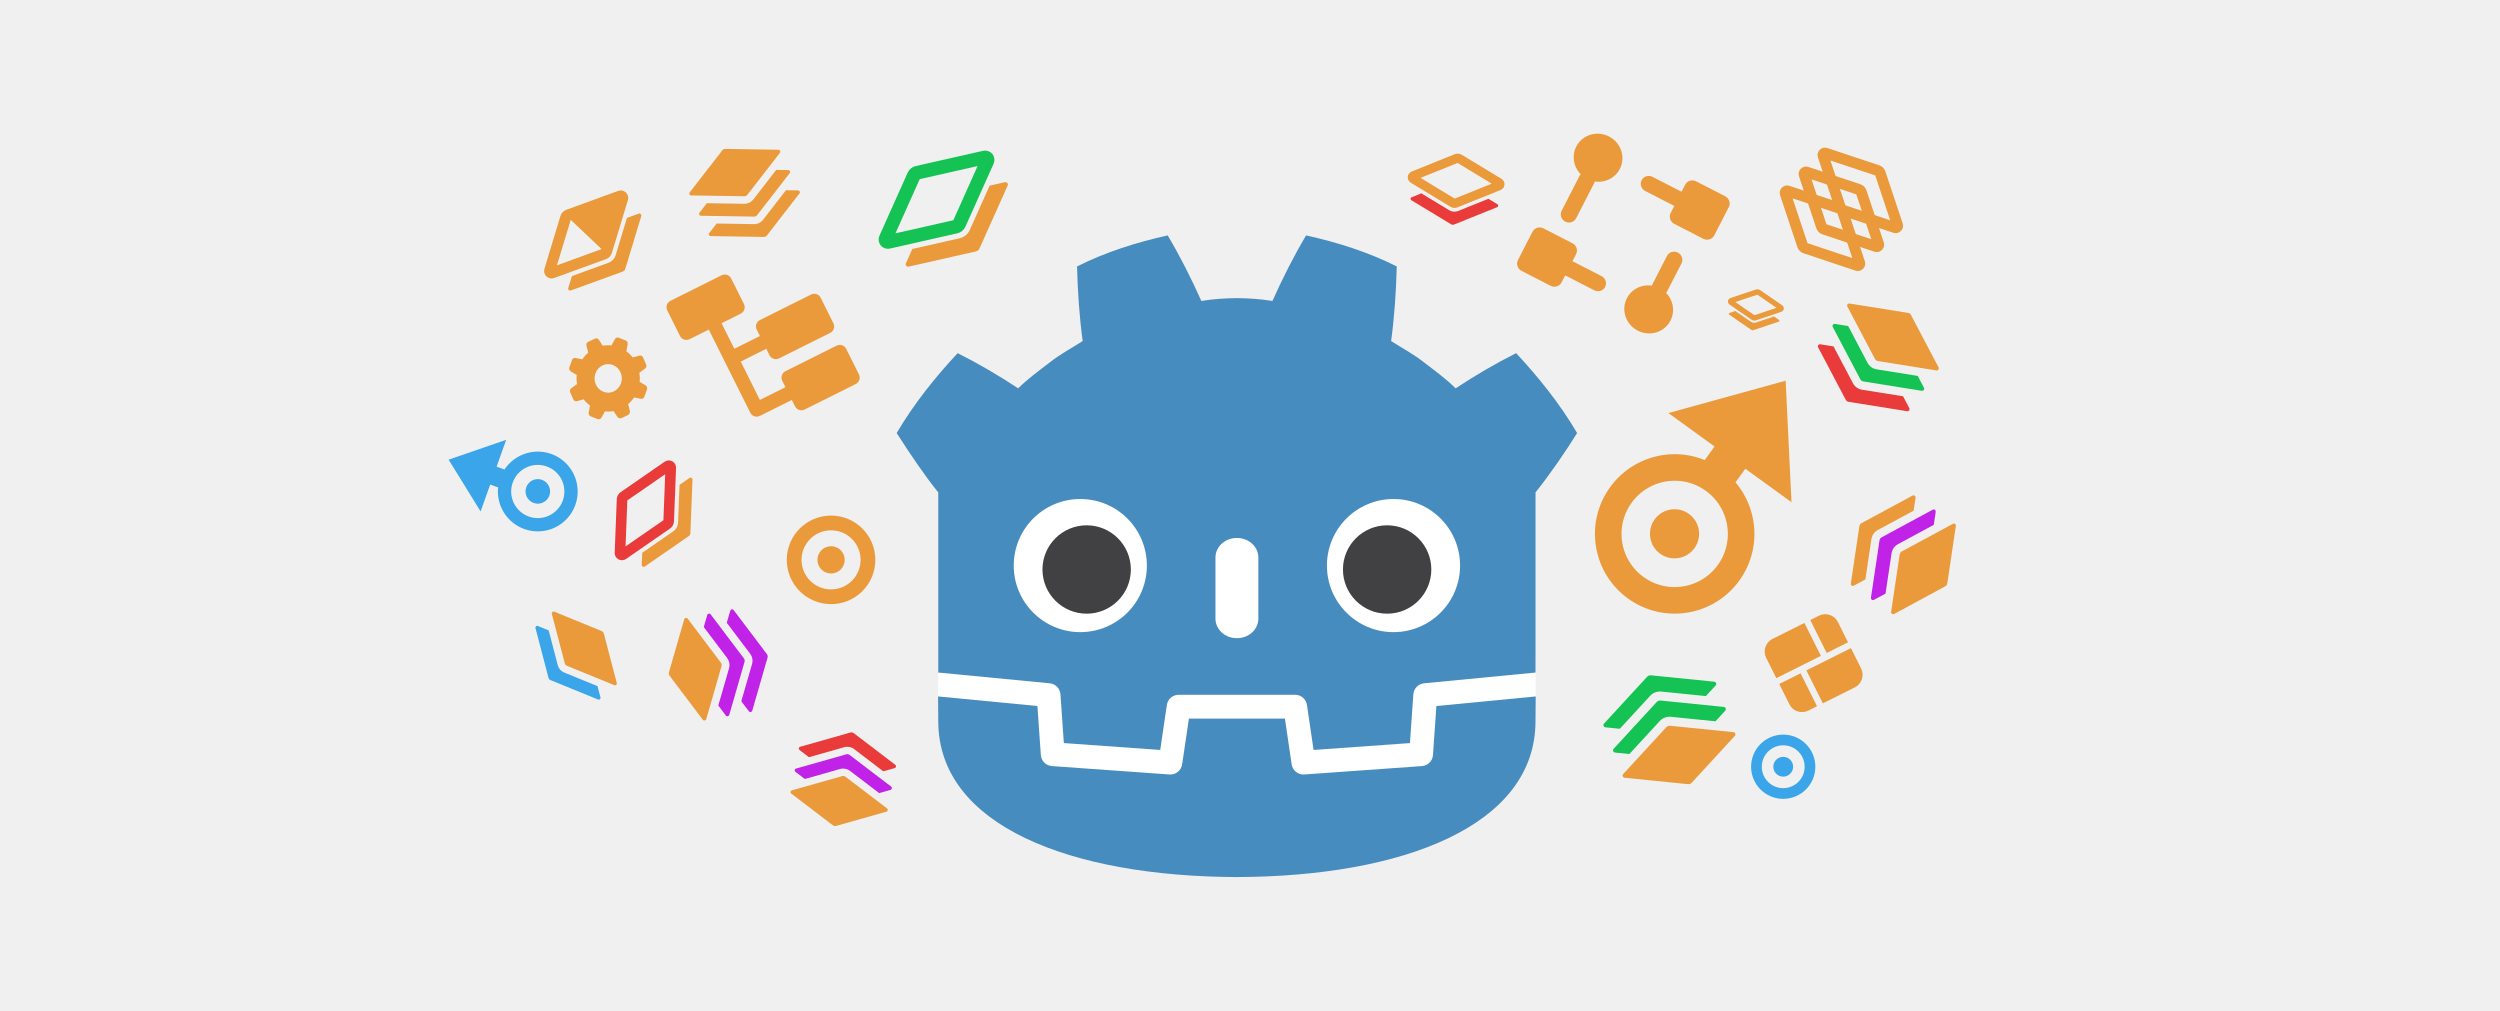
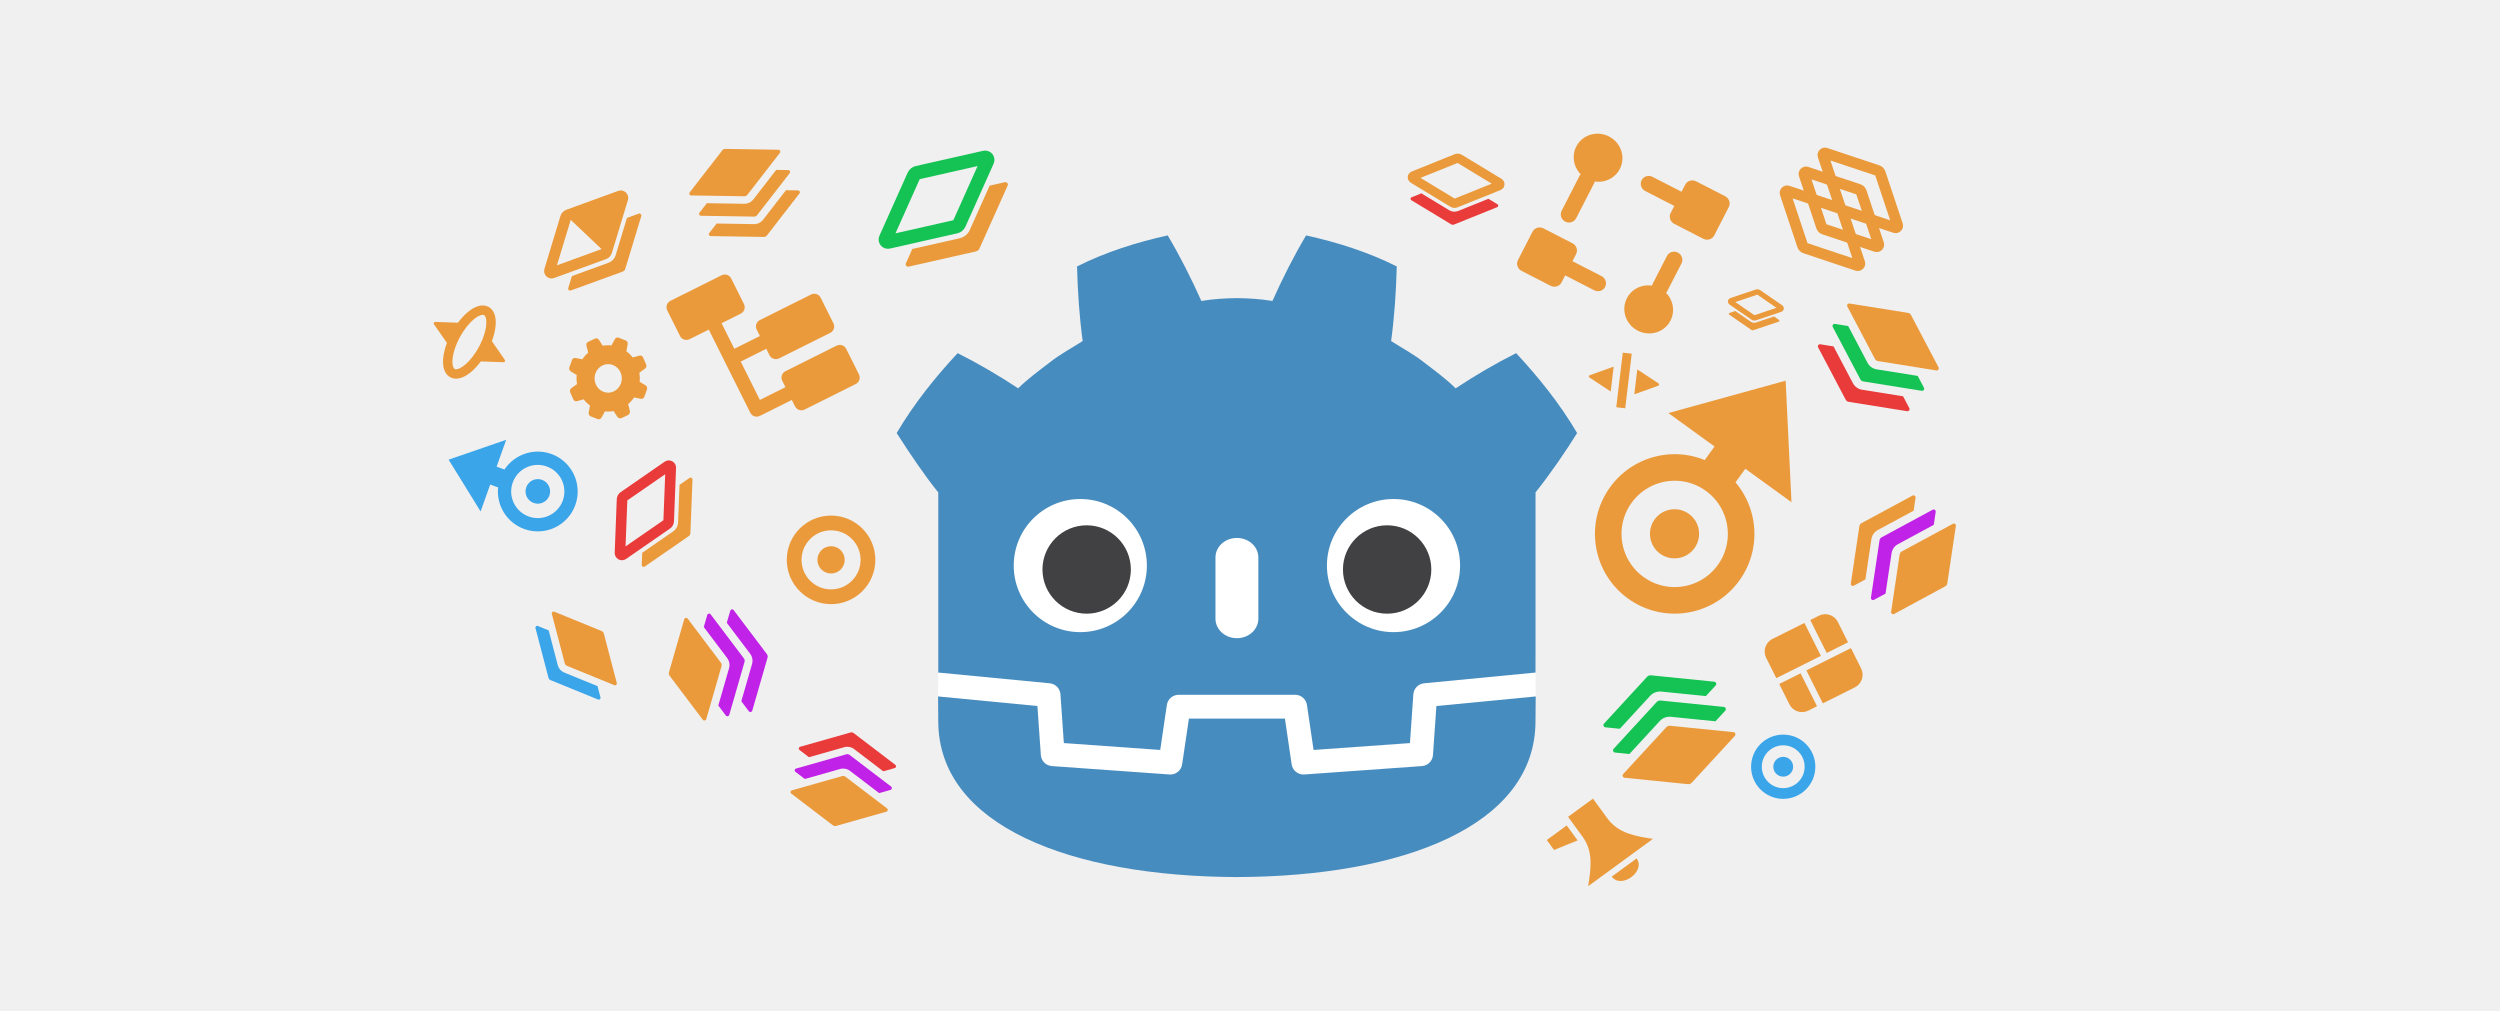
<svg xmlns="http://www.w3.org/2000/svg" height="414" viewBox="0 0 960 388.125" width="1024" version="1.1" id="svg24" xml:space="preserve">
  <defs id="defs24" />
  <clipPath id="a">
    <path d="m0 595.276h841.89v-595.276h-841.89z" id="path1" />
  </clipPath>
  <g clip-path="url(#a)" transform="matrix(1.25 0 0 -1.25 -94.25 597.4987)" id="g24">
    <g fill="#414042" id="g6" />
    <path d="m 547.105,271.375 c 0,0 -0.305,1.87 -0.483,1.853 l -33.924,-3.273 c -2.699,-0.261 -4.796,-2.413 -4.985,-5.118 l -0.932,-13.358 -26.245,-1.872 -1.785,12.106 c -0.398,2.693 -2.749,4.723 -5.471,4.723 h -35.805 c -2.721,0 -5.072,-2.03 -5.47,-4.723 l -1.786,-12.106 -26.245,1.872 -0.932,13.358 c -0.189,2.706 -2.286,4.859 -4.985,5.119 l -33.941,3.272 c -0.175,0.017 -0.304,-1.855 -0.479,-1.855 l -0.046,-7.341 28.745,-4.636 0.941,-13.477 c 0.19,-2.728 2.392,-4.935 5.122,-5.131 l 36.146,-2.578 c 0.137,-0.009 0.272,-0.015 0.407,-0.015 2.716,0 5.064,2.031 5.462,4.724 l 1.837,12.457 h 26.258 l 1.837,-12.457 c 0.397,-2.692 2.747,-4.723 5.467,-4.723 0.133,0 0.266,0.005 0.397,0.014 l 36.15,2.578 c 2.729,0.196 4.932,2.402 5.122,5.131 l 0.94,13.477 28.733,4.656 z" fill="#ffffff" id="path17" style="stroke-width:0.938" />
    <path d="m 363.634,326.732 v -44.549 -5.658 -5.149 c 0.101,-8.3e-4 0.203,-0.005 0.303,-0.014 l 33.938,-3.272 c 1.778,-0.172 3.171,-1.602 3.295,-3.384 l 1.046,-14.981 29.604,-2.112 2.039,13.827 c 0.264,1.793 1.802,3.121 3.615,3.121 h 35.805 c 1.812,0 3.35,-1.329 3.614,-3.121 l 2.039,-13.827 29.605,2.112 1.045,14.981 c 0.125,1.781 1.517,3.211 3.295,3.384 l 33.924,3.272 c 0.1,0.009 0.201,0.014 0.302,0.014 v 4.417 l 0.014,0.005 v 50.935 c 4.779,6.016 9.304,12.652 12.771,18.235 -5.298,9.02 -11.79,17.08 -18.73,24.548 -6.436,-3.239 -12.687,-6.909 -18.591,-10.814 -2.954,2.937 -6.282,5.339 -9.55,7.85 -3.211,2.579 -6.83,4.471 -10.263,6.674 1.022,7.611 1.527,15.103 1.731,22.923 -8.857,4.457 -18.301,7.413 -27.854,9.535 -3.814,-6.41 -7.302,-13.352 -10.34,-20.139 -3.602,0.602 -7.221,0.825 -10.845,0.868 v 0.006 c -0.025,0 -0.049,-0.006 -0.07,-0.006 -0.023,0 -0.046,0.006 -0.069,0.006 v -0.006 c -3.63,-0.043 -7.247,-0.266 -10.85,-0.868 -3.036,6.786 -6.522,13.728 -10.342,20.139 -9.549,-2.123 -18.994,-5.078 -27.85,-9.535 0.203,-7.82 0.708,-15.312 1.733,-22.923 -3.439,-2.203 -7.054,-4.095 -10.266,-6.674 -3.264,-2.511 -6.597,-4.913 -9.552,-7.85 -5.904,3.905 -12.153,7.575 -18.591,10.814 -6.939,-7.468 -13.427,-15.529 -18.728,-24.548 4.165,-6.539 8.633,-13.11 12.771,-18.235 z" fill="#478cbf" id="path18" style="stroke-width:0.938" />
    <path d="m 516.659,261.11 -1.051,-15.061 c -0.127,-1.815 -1.57,-3.26 -3.386,-3.39 l -36.149,-2.579 c -0.088,-0.006 -0.176,-0.009 -0.263,-0.009 -1.796,0 -3.346,1.318 -3.612,3.122 l -2.073,14.058 H 440.629 l -2.073,-14.058 c -0.278,-1.892 -1.97,-3.253 -3.875,-3.113 l -36.149,2.579 c -1.815,0.13 -3.259,1.575 -3.386,3.39 l -1.051,15.061 -30.516,2.942 c 0.014,-3.28 0.056,-6.873 0.056,-7.588 0,-32.229 40.884,-47.72 91.68,-47.899 h 0.062 0.063 c 50.796,0.178 91.666,15.669 91.666,47.899 0,0.729 0.044,4.306 0.059,7.588 z" fill="#478cbf" id="path19" style="stroke-width:0.938" />
    <path d="m 427.72,304.261 c 0,-11.3 -9.156,-20.454 -20.452,-20.454 -11.291,0 -20.449,9.154 -20.449,20.454 0,11.293 9.159,20.442 20.449,20.442 11.296,0 20.452,-9.149 20.452,-20.442" fill="#ffffff" id="path20" style="stroke-width:0.938" />
    <path d="m 422.799,303.048 c 0,-7.495 -6.075,-13.57 -13.576,-13.57 -7.497,0 -13.576,6.075 -13.576,13.57 0,7.495 6.079,13.576 13.576,13.576 7.501,0 13.576,-6.08 13.576,-13.576" fill="#414042" id="path21" style="stroke-width:0.938" />
    <path d="m 455.375,281.946 c -3.636,0 -6.583,2.68 -6.583,5.983 v 18.828 c 0,3.3 2.947,5.983 6.583,5.983 3.636,0 6.59,-2.683 6.59,-5.983 v -18.828 c 0,-3.303 -2.953,-5.983 -6.59,-5.983" fill="#ffffff" id="path22" style="stroke-width:0.938" />
    <path d="m 483.034,304.261 c 0,-11.3 9.156,-20.454 20.454,-20.454 11.29,0 20.447,9.154 20.447,20.454 0,11.293 -9.158,20.442 -20.447,20.442 -11.298,0 -20.454,-9.149 -20.454,-20.442" fill="#ffffff" id="path23" style="stroke-width:0.938" />
    <path d="m 487.956,303.048 c 0,-7.495 6.073,-13.57 13.568,-13.57 7.503,0 13.576,6.075 13.576,13.57 0,7.495 -6.073,13.576 -13.576,13.576 -7.495,0 -13.568,-6.08 -13.568,-13.576" fill="#414042" id="path24" style="stroke-width:0.938" />
    <g id="g2" style="stroke:none;stroke-width:0.654;stroke-dasharray:none;stroke-opacity:1" transform="matrix(0.9820808,0.4902114,0.4902114,-0.9820808,274.4914,384.6153)">
      <rect width="48" height="48" fill="none" id="rect1" x="0" y="0" style="stroke:none;stroke-width:0.654;stroke-dasharray:none;stroke-opacity:1" />
      <path d="m 26,30 h 16 a 2,2 0 0 0 2,-2 V 20 A 2,2 0 0 0 42,18 H 26 a 2,2 0 0 0 -2,2 v 2 h -8 v -8 h 6 a 2,2 0 0 0 2,-2 V 4 A 2,2 0 0 0 22,2 H 6 A 2,2 0 0 0 4,4 v 8 a 2,2 0 0 0 2,2 h 6 v 26 a 2,2 0 0 0 2,2 h 10 v 2 a 2,2 0 0 0 2,2 h 16 a 2,2 0 0 0 2,-2 V 36 A 2,2 0 0 0 42,34 H 26 a 2,2 0 0 0 -2,2 v 2 H 16 V 26 h 8 v 2 a 2,2 0 0 0 2,2 z" id="path1-5" style="fill:#ea9a3b;fill-opacity:1;stroke:none;stroke-width:0.654;stroke-dasharray:none;stroke-opacity:1" />
    </g>
    <path d="m 272.933,368.232 0.979,-2.247 a 0.961,1.007 0 0 0 -0.319,-1.201 l -1.622,-1.16 a 0.758,0.794 0 0 0 -0.166,-0.091 9.661,10.125 0 0 0 0.094,-2.836 0.745,0.781 0 0 0 0.173,-0.076 l 1.695,-1.037 a 0.959,1.005 0 0 0 0.4,-1.176 l -0.826,-2.318 a 0.959,1.005 0 0 0 -1.037,-0.611 l -1.928,0.379 a 0.727,0.762 0 0 0 -0.18,0.061 9.671,10.135 0 0 0 -1.866,-2.094 0.822,0.861 0 0 0 0.119,-0.273 l 0.445,-1.773 a 1.092,1.144 0 0 0 -0.581,-1.281 l -1.951,-0.933 a 1.092,1.144 0 0 0 -1.304,0.379 l -0.987,1.514 a 0.81,0.849 0 0 0 -0.119,0.273 9.671,10.135 0 0 0 -2.732,-0.106 0.727,0.762 0 0 0 -0.074,-0.181 l -0.99,-1.776 a 0.959,1.005 0 0 0 -1.122,-0.42 l -2.212,0.865 a 0.959,1.005 0 0 0 -0.582,1.085 l 0.363,2.022 a 0.743,0.779 0 0 0 0.057,0.188 9.659,10.123 0 0 0 -1.981,1.934 0.763,0.799 0 0 0 -0.174,-0.072 l -1.899,-0.523 a 0.959,1.005 0 0 0 -1.075,0.534 l -0.979,2.247 a 0.959,1.005 0 0 0 0.319,1.201 l 1.622,1.16 a 0.715,0.75 0 0 0 0.166,0.089 9.677,10.142 0 0 0 -0.096,2.836 0.763,0.799 0 0 0 -0.172,0.078 l -1.695,1.037 a 0.961,1.007 0 0 0 -0.401,1.173 l 0.826,2.318 a 0.961,1.007 0 0 0 1.038,0.613 l 1.929,-0.38 a 0.727,0.762 0 0 0 0.18,-0.061 9.663,10.127 0 0 0 1.845,2.078 0.709,0.743 0 0 0 -0.07,0.182 l -0.499,1.99 a 0.959,1.005 0 0 0 0.51,1.126 l 2.147,1.027 a 0.959,1.005 0 0 0 1.146,-0.334 l 1.107,-1.699 a 0.733,0.769 0 0 0 0.085,-0.174 9.671,10.135 0 0 0 2.706,0.099 0.727,0.762 0 0 0 0.074,0.182 l 0.99,1.776 a 0.959,1.005 0 0 0 1.12,0.419 l 2.212,-0.865 a 0.959,1.005 0 0 0 0.584,-1.086 l -0.363,-2.022 a 0.764,0.801 0 0 0 -0.058,-0.188 9.661,10.125 0 0 0 1.983,-1.933 0.71,0.745 0 0 0 0.173,0.073 l 1.899,0.523 a 0.961,1.007 0 0 0 1.075,-0.534 z m -6.889,-4.653 a 4.189,4.39 0 1 1 -2.072,-5.819 4.189,4.39 0 0 1 2.072,5.819 z" id="path2" style="fill:#ea9a3b;fill-opacity:1;stroke-width:1.676" />
    <g id="g2-5" transform="matrix(-3.306195,2.394041,2.394041,3.306195,272.1458,518.617)">
      <path d="m -91.015,10.274 h -2.86 v 1.859 h -4.29 l 5.72,7.15 5.72,-7.15 h -4.29 z" fill="#fc7f7f" id="path1-6" style="fill:#ea9a3b;fill-opacity:1;stroke-width:1.43" />
      <circle cx="-92.445" cy="5.045" r="5" fill="none" stroke-width="2" stroke="#8da5f3" id="circle1" style="stroke:#ea9a3b;stroke-opacity:1" />
      <circle cx="-92.43" cy="5.045" r="1.541" fill="none" stroke-width="0.616" stroke="#8da5f3" id="circle2" style="fill:#ea9a3b;fill-opacity:1;stroke:#ea9a3b;stroke-opacity:1" />
    </g>
    <g id="g26" transform="matrix(2.267648,0,0,-2.267648,312.5599,324.1525)">
      <circle cx="8" cy="8" r="5" fill="none" stroke-width="2" stroke="#8da5f3" id="circle1-7" style="stroke:#ea9a3b;stroke-opacity:1" />
      <circle cx="8" cy="8" r="1.541" fill="none" stroke-width="0.616" stroke="#8da5f3" id="circle2-6" style="fill:#ea9a3b;fill-opacity:1;stroke:#ea9a3b;stroke-opacity:1" />
    </g>
    <g id="g27" transform="matrix(3.070812,-1.57706,-1.57706,-3.070812,562.1504,443.4312)">
      <path style="display:none;fill:#ea9a3b;fill-opacity:1;stroke:#8da5f3;stroke-width:0;stroke-linecap:round;stroke-dasharray:none;paint-order:stroke markers fill" id="path24-4" d="M 8.02,9.729 5.066,7.962 1.936,9.394 2.704,6.038 0.375,3.504 3.803,3.197 5.494,0.199 6.845,3.365 10.219,4.046 7.626,6.31 Z" />
      <path style="display:none;fill:#ea9a3b;fill-opacity:1;stroke:#8da5f3;stroke-width:0;stroke-linecap:round;stroke-dasharray:none;paint-order:stroke markers fill" id="path25" d="M 14.194,11.658 11.901,10.279 9.465,11.387 10.068,8.78 8.262,6.805 10.928,6.573 l 1.32,-2.327 1.045,2.463 2.621,0.536 -2.02,1.755 z" />
      <path style="display:none;fill:#ea9a3b;fill-opacity:1;stroke:#8da5f3;stroke-width:0;stroke-linecap:round;stroke-dasharray:none;paint-order:stroke markers fill" id="path26" d="M 7.304,15.406 5.557,14.473 3.797,15.382 4.146,13.432 2.737,12.04 4.699,11.768 5.588,9.998 6.452,11.781 8.41,12.079 6.982,13.452 Z" />
      <g style="fill:#ea9a3b;fill-opacity:1" id="g1" transform="matrix(0.7267802,0,0,0.7093126,-0.7213514,-0.511755)">
        <path d="M 2,5 A 3,3 0 1 1 5.965,7.827 0.915,0.915 0 0 1 6,8 v 5 A 1,1 0 0 1 4,13 V 8 A 0.915,0.915 0 0 1 4.035,7.827 2.989,2.989 0 0 1 2,5 Z M 19.965,16.173 A 0.915,0.915 0 0 0 20,16 v -4 a 1,1 0 0 0 -2,0 v 4 a 0.915,0.915 0 0 0 0.035,0.173 3,3 0 1 0 1.93,0 z M 21,2 h -4 a 1,1 0 0 0 -1,1 v 1 h -4 a 1,1 0 0 0 0,2 h 4 v 1 a 1,1 0 0 0 1,1 h 4 A 1,1 0 0 0 22,7 V 3 A 1,1 0 0 0 21,2 Z M 12,18 H 8 V 17 A 1,1 0 0 0 7,16 H 3 a 1,1 0 0 0 -1,1 v 4 a 1,1 0 0 0 1,1 h 4 a 1,1 0 0 0 1,-1 v -1 h 4 a 1,1 0 0 0 0,-2 z" id="path1-7" style="fill:#ea9a3b;fill-opacity:1" />
      </g>
    </g>
    <g id="g29" transform="matrix(2.283123,1.869566,1.869566,-2.283123,332.5608,416.6919)">
      <rect style="display:none;fill:none;stroke:#ea9a3b;stroke-width:1.913;stroke-dasharray:none;stroke-opacity:1" id="rect1-6" width="11.85" height="11.85" x="2.075" y="2.075" ry="2.527" />
      <path d="m 7.773,3.123 c 0.143,-0.071 0.311,-0.071 0.454,0 L 14.66,6.339 c 0.186,0.094 0.186,0.36 0,0.455 L 8.227,10.01 c -0.143,0.071 -0.311,0.071 -0.454,0 l -6.433,-3.215 c -0.187,-0.094 -0.187,-0.361 0,-0.455 z" style="fill:none;fill-opacity:1;stroke:#15c354;stroke-width:1.422;stroke-dasharray:none;stroke-opacity:1" id="path1-9" />
      <path d="m 13.202,8.938 1.458,0.729 c 0.187,0.093 0.187,0.36 0,0.454 l -6.433,3.216 c -0.143,0.071 -0.311,0.071 -0.454,0 l -6.433,-3.216 c -0.186,-0.094 -0.186,-0.36 0,-0.454 L 2.799,8.938 7.318,11.198 c 0.429,0.214 0.935,0.214 1.363,0 L 13.201,8.938 Z" style="fill:#ea9a3b;fill-opacity:1;stroke-width:0.922" id="path1-0" />
    </g>
    <g id="g30" transform="matrix(1.661375,-1.661375,-1.661375,-1.661375,641.0736,440.2818)">
      <rect style="display:none;fill:none;stroke:#ea9a3b;stroke-width:1.913;stroke-dasharray:none;stroke-opacity:1" id="rect1-3" width="11.85" height="11.85" x="2.075" y="2.075" ry="2.527" />
      <g id="g3" transform="translate(0,0.098807)">
        <path d="m 7.773,4.458 c 0.143,-0.071 0.311,-0.071 0.454,0 l 6.433,3.216 c 0.186,0.094 0.186,0.36 0,0.455 L 8.227,11.344 c -0.143,0.071 -0.311,0.071 -0.454,0 l -6.433,-3.215 c -0.187,-0.094 -0.187,-0.361 0,-0.455 z" style="fill:none;fill-opacity:1;stroke:#ea9a3b;stroke-width:1.422;stroke-dasharray:none;stroke-opacity:1" id="path1-8" />
        <path d="m 7.773,7.956 c 0.143,-0.071 0.311,-0.071 0.454,0 l 6.433,3.216 c 0.186,0.094 0.186,0.36 0,0.455 l -6.433,3.215 c -0.143,0.071 -0.311,0.071 -0.454,0 l -6.433,-3.215 c -0.187,-0.094 -0.187,-0.361 0,-0.455 z" style="fill:none;fill-opacity:1;stroke:#ea9a3b;stroke-width:1.422;stroke-dasharray:none;stroke-opacity:1" id="path2-2" />
        <path d="m 7.773,0.96 c 0.143,-0.071 0.311,-0.071 0.454,0 L 14.66,4.176 c 0.186,0.094 0.186,0.36 0,0.455 L 8.227,7.846 c -0.143,0.071 -0.311,0.071 -0.454,0 l -6.433,-3.215 c -0.187,-0.094 -0.187,-0.361 0,-0.455 z" style="fill:none;fill-opacity:1;stroke:#ea9a3b;stroke-width:1.422;stroke-dasharray:none;stroke-opacity:1" id="path3" />
      </g>
    </g>
    <g id="g31" transform="matrix(1.6263,1.717443,1.717443,-1.6263,231.1824,402.9156)">
      <rect style="display:none;fill:none;stroke:#ea9a3b;stroke-width:1.913;stroke-dasharray:none;stroke-opacity:1" id="rect1-5" width="11.85" height="11.85" x="2.075" y="2.075" ry="2.527" />
      <path d="m 7.773,3.123 c 0.143,-0.071 0.311,-0.071 0.454,0 L 14.66,6.339 c 0.186,0.094 0.186,0.36 0,0.455 L 8.227,10.01 c -0.143,0.071 -0.311,0.071 -0.454,0 l -6.433,-3.215 c -0.187,-0.094 -0.187,-0.361 0,-0.455 z" style="fill:none;fill-opacity:1;stroke:#ea9a3b;stroke-width:1.422;stroke-dasharray:none;stroke-opacity:1" id="path1-99" />
      <path d="m 13.202,8.938 1.458,0.729 c 0.187,0.093 0.187,0.36 0,0.454 l -6.433,3.216 c -0.143,0.071 -0.311,0.071 -0.454,0 l -6.433,-3.216 c -0.186,-0.094 -0.186,-0.36 0,-0.454 L 2.799,8.938 7.318,11.198 c 0.429,0.214 0.935,0.214 1.363,0 L 13.201,8.938 Z" style="fill:#ea9a3b;fill-opacity:1;stroke-width:0.922" id="path1-0-6" />
      <path style="fill:#ea9a3b;fill-opacity:1;stroke:#ea9a3b;stroke-width:1px;stroke-linecap:butt;stroke-linejoin:miter;stroke-opacity:1" d="M 8.497,3.294 V 9.686 L 14.305,6.529 Z" id="path2-5" />
    </g>
    <g id="g32" transform="matrix(1.929357,0.4744868,0.4744868,-1.929357,503.3023,431.3282)">
      <rect style="display:none;fill:none;stroke:#ea9a3b;stroke-width:1.913;stroke-dasharray:none;stroke-opacity:1" id="rect1-8" width="11.85" height="11.85" x="2.075" y="2.075" ry="2.527" />
      <path d="m 9.302,3.327 c 0.158,-0.022 0.318,0.031 0.431,0.144 l 5.083,5.088 c 0.147,0.149 0.062,0.401 -0.144,0.431 L 7.551,10.003 C 7.393,10.026 7.233,9.972 7.12,9.859 L 2.037,4.772 C 1.889,4.624 1.974,4.37 2.181,4.341 Z" style="fill:none;fill-opacity:1;stroke:#ea9a3b;stroke-width:1.422;stroke-dasharray:none;stroke-opacity:1" id="path1-87" />
      <path d="m 12.609,10.563 1.152,1.153 c 0.148,0.148 0.063,0.401 -0.144,0.431 l -7.12,1.013 c -0.158,0.022 -0.318,-0.031 -0.431,-0.144 L 0.983,7.928 C 0.836,7.78 0.92,7.528 1.127,7.498 l 1.614,-0.23 3.571,3.575 c 0.339,0.339 0.819,0.499 1.293,0.432 L 12.608,10.563 Z" style="fill:#ea3b3b;fill-opacity:1;stroke-width:0.922" id="path1-0-4" />
    </g>
    <g id="g33" transform="matrix(1.102225,2.006806,2.006806,-1.102225,251.6622,312.4139)">
      <rect style="display:none;fill:none;stroke:#ea9a3b;stroke-width:1.913;stroke-dasharray:none;stroke-opacity:1" id="rect1-58" width="11.85" height="11.85" x="2.075" y="2.075" ry="2.527" />
      <path d="m 7.773,3.123 c 0.143,-0.071 0.311,-0.071 0.454,0 L 14.66,6.339 c 0.186,0.094 0.186,0.36 0,0.455 L 8.227,10.01 c -0.143,0.071 -0.311,0.071 -0.454,0 l -6.433,-3.215 c -0.187,-0.094 -0.187,-0.361 0,-0.455 z" style="fill:none;fill-opacity:1;stroke:#ea3b3b;stroke-width:1.422;stroke-dasharray:none;stroke-opacity:1" id="path1-1" />
      <path d="m 13.202,8.938 1.458,0.729 c 0.187,0.093 0.187,0.36 0,0.454 l -6.433,3.216 c -0.143,0.071 -0.311,0.071 -0.454,0 l -6.433,-3.216 c -0.186,-0.094 -0.186,-0.36 0,-0.454 L 2.799,8.938 7.318,11.198 c 0.429,0.214 0.935,0.214 1.363,0 L 13.201,8.938 Z" style="fill:#ea9a3b;fill-opacity:1;stroke-width:0.922" id="path1-0-7" />
    </g>
    <g id="g34" transform="matrix(1.143081,-0.1607585,-0.1607585,-1.143081,606.7184,393.1182)">
      <rect style="display:none;fill:none;stroke:#ea9a3b;stroke-width:1.913;stroke-dasharray:none;stroke-opacity:1" id="rect1-2" width="11.85" height="11.85" x="2.075" y="2.075" ry="2.527" />
      <path d="m 7.773,3.123 c 0.143,-0.071 0.311,-0.071 0.454,0 L 14.66,6.339 c 0.186,0.094 0.186,0.36 0,0.455 L 8.227,10.01 c -0.143,0.071 -0.311,0.071 -0.454,0 l -6.433,-3.215 c -0.187,-0.094 -0.187,-0.361 0,-0.455 z" style="fill:none;fill-opacity:1;stroke:#ea9a3b;stroke-width:1.422;stroke-dasharray:none;stroke-opacity:1" id="path1-09" />
      <path d="m 13.202,8.938 1.458,0.729 c 0.187,0.093 0.187,0.36 0,0.454 l -6.433,3.216 c -0.143,0.071 -0.311,0.071 -0.454,0 l -6.433,-3.216 c -0.186,-0.094 -0.186,-0.36 0,-0.454 L 2.799,8.938 7.318,11.198 c 0.429,0.214 0.935,0.214 1.363,0 L 13.201,8.938 Z" style="fill:#ea9a3b;fill-opacity:1;stroke-width:0.922" id="path1-0-3" />
    </g>
    <g id="g35" transform="matrix(-2.343274,-0.8903505,-0.8903505,2.343274,614.1192,242.2011)">
      <circle cx="8" cy="8" r="5" fill="none" stroke-width="2" stroke="#8da5f3" id="circle1-74" style="display:none;stroke:#ea9a3b;stroke-opacity:1" />
      <circle cx="8" cy="8" r="1.541" fill="none" stroke-width="0.616" stroke="#8da5f3" id="circle2-0" style="display:none;fill:#ea9a3b;fill-opacity:1;stroke:#ea9a3b;stroke-opacity:1" />
      <g style="fill:#ea9a3b;fill-opacity:1" id="g1-2" transform="matrix(0.883528,0,0,0.883528,-2.602336,-2.581304)">
        <g style="fill:#ea9a3b;fill-opacity:1" id="g2-57" transform="matrix(1.043481,0,0,1.043481,3.652365,3.939822)">
          <path d="m 7.733,0.063 c 0.168,-0.084 0.366,-0.084 0.534,0 l 7.568,3.784 c 0.219,0.111 0.219,0.424 0,0.535 L 8.267,8.165 c -0.168,0.084 -0.366,0.084 -0.534,0 L 0.165,4.382 c -0.221,-0.11 -0.221,-0.425 0,-0.535 z" id="path1-0-1" style="display:inline;fill:#ea9a3b;fill-opacity:1" />
          <path d="m 14.12,6.576 1.715,0.858 c 0.22,0.11 0.22,0.424 0,0.534 l -7.568,3.784 c -0.168,0.084 -0.366,0.084 -0.534,0 L 0.165,7.968 c -0.219,-0.111 -0.219,-0.423 0,-0.534 L 1.881,6.576 7.198,9.235 c 0.505,0.252 1.1,0.252 1.604,0 l 5.317,-2.659 z" id="path2-1" style="display:inline;fill:#15c354;fill-opacity:1" />
          <path d="m 14.12,10.163 1.715,0.858 c 0.22,0.11 0.22,0.424 0,0.534 L 8.267,15.34 c -0.168,0.084 -0.366,0.084 -0.534,0 L 0.165,11.555 c -0.219,-0.111 -0.219,-0.423 0,-0.534 l 1.716,-0.858 5.317,2.659 c 0.505,0.252 1.1,0.252 1.604,0 l 5.317,-2.66 z" id="path7" style="fill:#15c354;fill-opacity:1" />
        </g>
      </g>
    </g>
    <g id="g36" transform="matrix(1.893504,-1.3585,-1.3585,-1.893504,704.823,404.9027)">
      <circle cx="8" cy="8" r="5" fill="none" stroke-width="2" stroke="#8da5f3" id="circle1-4" style="display:none;stroke:#ea9a3b;stroke-opacity:1" />
      <circle cx="8" cy="8" r="1.541" fill="none" stroke-width="0.616" stroke="#8da5f3" id="circle2-05" style="display:none;fill:#ea9a3b;fill-opacity:1;stroke:#ea9a3b;stroke-opacity:1" />
      <g style="fill:#ea9a3b;fill-opacity:1" id="g1-1" transform="matrix(0.883528,0,0,0.883528,-19.69418,15.31554)">
        <g style="fill:#ea9a3b;fill-opacity:1" id="g2-51" transform="matrix(1.043481,0,0,1.043481,3.652365,3.939822)">
          <path d="m 7.733,0.063 c 0.168,-0.084 0.366,-0.084 0.534,0 l 7.568,3.784 c 0.219,0.111 0.219,0.424 0,0.535 L 8.267,8.165 c -0.168,0.084 -0.366,0.084 -0.534,0 L 0.165,4.382 c -0.221,-0.11 -0.221,-0.425 0,-0.535 z" id="path1-0-39" style="fill:#ea9a3b;fill-opacity:1" />
          <path d="m 14.12,6.576 1.715,0.858 c 0.22,0.11 0.22,0.424 0,0.534 l -7.568,3.784 c -0.168,0.084 -0.366,0.084 -0.534,0 L 0.165,7.968 c -0.219,-0.111 -0.219,-0.423 0,-0.534 L 1.881,6.576 7.198,9.235 c 0.505,0.252 1.1,0.252 1.604,0 l 5.317,-2.659 z" id="path2-1-7" style="fill:#15c354;fill-opacity:1" />
          <path d="m 14.12,10.163 1.715,0.858 c 0.22,0.11 0.22,0.424 0,0.534 L 8.267,15.34 c -0.168,0.084 -0.366,0.084 -0.534,0 L 0.165,11.555 c -0.219,-0.111 -0.219,-0.423 0,-0.534 l 1.716,-0.858 5.317,2.659 c 0.505,0.252 1.1,0.252 1.604,0 l 5.317,-2.66 z" id="path1-4" style="fill:#ea3b3b;fill-opacity:1" />
        </g>
      </g>
    </g>
    <g id="g37" transform="matrix(1.15433,0,0,-1.15433,771.943,315.246)">
      <circle cx="8" cy="8" r="5" fill="none" stroke-width="2" stroke="#8da5f3" id="circle1-79" style="display:none;stroke:#ea9a3b;stroke-opacity:1" />
      <circle cx="8" cy="8" r="1.541" fill="none" stroke-width="0.616" stroke="#8da5f3" id="circle2-9" style="display:none;fill:#ea9a3b;fill-opacity:1;stroke:#ea9a3b;stroke-opacity:1" />
      <g style="fill:#ea9a3b;fill-opacity:1" id="g1-27" transform="matrix(-0.3025837,-1.635618,1.635618,-0.3025837,-428.2262,59.21888)">
        <g style="fill:#ea9a3b;fill-opacity:1" id="g2-7" transform="matrix(1.043481,0,0,1.043481,3.652365,3.939822)">
          <path d="m 7.733,0.063 c 0.168,-0.084 0.366,-0.084 0.534,0 l 7.568,3.784 c 0.219,0.111 0.219,0.424 0,0.535 L 8.267,8.165 c -0.168,0.084 -0.366,0.084 -0.534,0 L 0.165,4.382 c -0.221,-0.11 -0.221,-0.425 0,-0.535 z" id="path1-0-60" style="fill:#ea9a3b;fill-opacity:1" />
          <path d="m 14.12,6.576 1.715,0.858 c 0.22,0.11 0.22,0.424 0,0.534 l -7.568,3.784 c -0.168,0.084 -0.366,0.084 -0.534,0 L 0.165,7.968 c -0.219,-0.111 -0.219,-0.423 0,-0.534 L 1.881,6.576 7.198,9.235 c 0.505,0.252 1.1,0.252 1.604,0 l 5.317,-2.659 z" id="path2-1-4" style="fill:#c122e7;fill-opacity:1" />
          <path d="m 14.12,10.163 1.715,0.858 c 0.22,0.11 0.22,0.424 0,0.534 L 8.267,15.34 c -0.168,0.084 -0.366,0.084 -0.534,0 L 0.165,11.555 c -0.219,-0.111 -0.219,-0.423 0,-0.534 l 1.716,-0.858 5.317,2.659 c 0.505,0.252 1.1,0.252 1.604,0 l 5.317,-2.66 z" id="path1-82" style="fill:#c122e7;fill-opacity:1" />
        </g>
      </g>
    </g>
    <g id="g38" transform="matrix(-2.023868,0.3840698,0.3840698,2.023868,347.5769,219.3632)">
      <circle cx="8" cy="8" r="5" fill="none" stroke-width="2" stroke="#8da5f3" id="circle1-33" style="display:none;stroke:#ea9a3b;stroke-opacity:1" />
      <circle cx="8" cy="8" r="1.541" fill="none" stroke-width="0.616" stroke="#8da5f3" id="circle2-4" style="display:none;fill:#ea9a3b;fill-opacity:1;stroke:#ea9a3b;stroke-opacity:1" />
      <g style="fill:#ea9a3b;fill-opacity:1" id="g1-8" transform="matrix(0.883528,0,0,0.883528,-2.602336,-2.581304)">
        <g style="fill:#ea9a3b;fill-opacity:1" id="g2-6" transform="matrix(1.043481,0,0,1.043481,3.652365,3.939822)">
          <path d="m 7.733,0.063 c 0.168,-0.084 0.366,-0.084 0.534,0 l 7.568,3.784 c 0.219,0.111 0.219,0.424 0,0.535 L 8.267,8.165 c -0.168,0.084 -0.366,0.084 -0.534,0 L 0.165,4.382 c -0.221,-0.11 -0.221,-0.425 0,-0.535 z" id="path1-0-2" style="fill:#ea9a3b;fill-opacity:1" />
          <path d="m 14.12,6.576 1.715,0.858 c 0.22,0.11 0.22,0.424 0,0.534 l -7.568,3.784 c -0.168,0.084 -0.366,0.084 -0.534,0 L 0.165,7.968 c -0.219,-0.111 -0.219,-0.423 0,-0.534 L 1.881,6.576 7.198,9.235 c 0.505,0.252 1.1,0.252 1.604,0 l 5.317,-2.659 z" id="path2-1-9" style="fill:#c122e7;fill-opacity:1" />
          <path d="m 14.12,10.163 1.715,0.858 c 0.22,0.11 0.22,0.424 0,0.534 L 8.267,15.34 c -0.168,0.084 -0.366,0.084 -0.534,0 L 0.165,11.555 c -0.219,-0.111 -0.219,-0.423 0,-0.534 l 1.716,-0.858 5.317,2.659 c 0.505,0.252 1.1,0.252 1.604,0 l 5.317,-2.66 z" id="path1-73" style="fill:#ea3b3b;fill-opacity:1" />
        </g>
      </g>
    </g>
    <g id="g39" transform="matrix(-1.313237,-1.871642,-1.871642,1.313237,685.5833,312.0429)">
      <circle cx="8" cy="8" r="5" fill="none" stroke-width="2" stroke="#8da5f3" id="circle1-6" style="display:none;stroke:#ea9a3b;stroke-opacity:1" />
      <circle cx="8" cy="8" r="1.541" fill="none" stroke-width="0.616" stroke="#8da5f3" id="circle2-64" style="display:none;fill:#ea9a3b;fill-opacity:1;stroke:#ea9a3b;stroke-opacity:1" />
      <g style="fill:#ea9a3b;fill-opacity:1" id="g1-22" transform="matrix(0.883528,0,0,0.883528,-2.602336,-2.581304)">
        <g style="fill:#ea9a3b;fill-opacity:1" id="g2-4" transform="matrix(1.043481,0,0,1.043481,3.652365,3.939822)">
          <path d="m 14.12,10.163 1.715,0.858 c 0.22,0.11 0.22,0.424 0,0.534 L 8.267,15.34 c -0.168,0.084 -0.366,0.084 -0.534,0 L 0.165,11.555 c -0.219,-0.111 -0.219,-0.423 0,-0.534 l 1.716,-0.858 5.317,2.659 c 0.505,0.252 1.1,0.252 1.604,0 l 5.317,-2.66 z M 7.733,0.063 c 0.168,-0.084 0.366,-0.084 0.534,0 l 7.568,3.784 c 0.219,0.111 0.219,0.424 0,0.535 L 8.267,8.165 c -0.168,0.084 -0.366,0.084 -0.534,0 L 0.165,4.382 c -0.221,-0.11 -0.221,-0.425 0,-0.535 z" id="path1-0-75" style="fill:#ea9a3b;fill-opacity:1" />
          <path d="m 14.12,6.576 1.715,0.858 c 0.22,0.11 0.22,0.424 0,0.534 l -7.568,3.784 c -0.168,0.084 -0.366,0.084 -0.534,0 L 0.165,7.968 c -0.219,-0.111 -0.219,-0.423 0,-0.534 L 1.881,6.576 7.198,9.235 c 0.505,0.252 1.1,0.252 1.604,0 l 5.317,-2.659 z" id="path2-1-43" style="fill:#c122e7;fill-opacity:1" />
        </g>
      </g>
    </g>
    <g id="g40" transform="matrix(2.095125,0,0,-2.095125,225.1721,403.3488)">
      <circle cx="8" cy="8" r="5" fill="none" stroke-width="2" stroke="#8da5f3" id="circle1-46" style="display:none;stroke:#ea9a3b;stroke-opacity:1" />
      <circle cx="8" cy="8" r="1.541" fill="none" stroke-width="0.616" stroke="#8da5f3" id="circle2-5" style="display:none;fill:#ea9a3b;fill-opacity:1;stroke:#ea9a3b;stroke-opacity:1" />
      <g style="fill:#ea9a3b;fill-opacity:1" id="g1-20" transform="matrix(0.883528,0,0,0.883528,-2.602336,-2.581304)">
        <g style="fill:#ea9a3b;fill-opacity:1" id="g2-68" transform="matrix(1.043481,0,0,1.043481,3.652365,3.939822)">
          <path d="m 46.787,-9.373 1.917,0.031 c 0.246,0.004 0.382,0.287 0.231,0.481 l -5.182,6.689 c -0.115,0.148 -0.293,0.234 -0.481,0.231 l -8.461,-0.134 c -0.245,-0.005 -0.381,-0.287 -0.231,-0.481 l 1.175,-1.517 5.944,0.094 c 0.564,0.008 1.101,-0.249 1.446,-0.695 l 3.64,-4.7 z M 36.656,-15.711 c 0.115,-0.148 0.293,-0.234 0.481,-0.231 l 8.46,0.133 c 0.245,0.005 0.381,0.287 0.232,0.482 l -5.183,6.687 c -0.115,0.148 -0.293,0.234 -0.481,0.231 l -8.46,-0.132 c -0.246,-0.004 -0.383,-0.287 -0.232,-0.482 z" id="path1-0-25" style="fill:#ea9a3b;fill-opacity:1" />
          <path d="m 45.234,-12.606 1.917,0.031 c 0.246,0.004 0.382,0.287 0.231,0.481 l -5.183,6.688 c -0.115,0.148 -0.293,0.234 -0.481,0.231 l -8.46,-0.133 c -0.245,-0.005 -0.381,-0.287 -0.231,-0.481 l 1.175,-1.517 5.944,0.094 c 0.564,0.008 1.101,-0.249 1.446,-0.695 l 3.641,-4.699 z" id="path2-1-2" style="fill:#ea9a3b;fill-opacity:1" />
        </g>
      </g>
    </g>
    <g id="g41" transform="matrix(1.946076,0,0,-1.946076,647.04,289.0154)">
      <circle cx="8" cy="8" r="5" fill="none" stroke-width="2" stroke="#8da5f3" id="circle1-9" style="display:none;stroke:#ea9a3b;stroke-opacity:1" />
      <path d="M -6.299,6.423 -13.336,9.94 -14.941,6.729 c -0.53,-1.06 -0.133,-2.341 0.883,-2.922 l 0.111,-0.06 5.049,-2.523 z m -3.212,2.752 2.599,5.201 -1.378,0.689 c -1.098,0.549 -2.433,0.103 -2.982,-0.995 l -1.605,-3.213 z M 0.049,8.413 c 0.53,1.06 0.133,2.341 -0.883,2.922 l -0.111,0.06 -5.048,2.522 -2.599,-5.201 7.037,-3.516 z M -2.016,4.283 -5.381,5.964 -7.98,0.765 -6.603,0.077 c 1.098,-0.549 2.433,-0.103 2.982,0.995 z" id="🎨-Color" style="fill:#ea9a3b;fill-opacity:1;fill-rule:nonzero;stroke:none;stroke-width:0.684" />
    </g>
    <g id="g4" transform="matrix(1.329904,-1.517584,-1.517584,-1.329904,253.8927,299.3803)">
      <circle cx="8" cy="8" r="5" fill="none" stroke-width="2" stroke="#8da5f3" id="circle1-92" style="display:none;stroke:#ea9a3b;stroke-opacity:1" />
      <circle cx="8" cy="8" r="1.541" fill="none" stroke-width="0.616" stroke="#8da5f3" id="circle2-48" style="display:none;fill:#ea9a3b;fill-opacity:1;stroke:#ea9a3b;stroke-opacity:1" />
      <g style="fill:#ea9a3b;fill-opacity:1" id="g1-3" transform="matrix(0.883528,0,0,0.883528,-2.602336,-2.581304)">
        <g id="g5" transform="translate(0,1.872004)">
          <path d="m 11.722,4.006 c 0.175,-0.088 0.382,-0.088 0.557,0 l 7.897,3.949 c 0.228,0.116 0.228,0.442 0,0.558 l -7.897,3.947 c -0.175,0.088 -0.382,0.088 -0.557,0 L 3.825,8.512 c -0.23,-0.115 -0.23,-0.443 0,-0.558 z" id="path1-0-73" style="display:inline;fill:#ea9a3b;fill-opacity:1;stroke-width:1.043" />
          <path d="m 18.386,10.802 1.79,0.895 c 0.23,0.115 0.23,0.442 0,0.557 l -7.897,3.949 c -0.175,0.088 -0.382,0.088 -0.557,0 L 3.824,12.254 c -0.229,-0.115 -0.229,-0.442 0,-0.557 l 1.791,-0.895 5.548,2.775 c 0.527,0.263 1.148,0.263 1.674,0 l 5.548,-2.775 z" id="path2-1-45" style="display:inline;fill:#3ba5ea;fill-opacity:1;stroke-width:1.043" />
        </g>
      </g>
    </g>
    <g id="g2-3" transform="matrix(0.6871835,1.924011,-1.924011,0.6871835,242.9943,308.8037)">
      <path d="M 9.43,9.327 H 6.57 V 11.186 H 2.28 l 5.72,7.15 5.72,-7.15 H 9.43 Z" fill="#fc7f7f" id="path1-69" style="fill:#3ba5ea;fill-opacity:1;stroke-width:1.43" />
      <circle cx="8" cy="4.098" r="5" fill="none" stroke-width="2" stroke="#8da5f3" id="circle1-5" style="stroke:#3ba5ea;stroke-opacity:1" />
      <circle cx="8.016" cy="4.098" r="1.541" fill="none" stroke-width="0.616" stroke="#8da5f3" id="circle2-7" style="fill:#3ba5ea;fill-opacity:1;stroke:#3ba5ea;stroke-opacity:1" />
    </g>
    <g id="g7" transform="matrix(1.645105,0,0,-1.645105,610.0433,255.6194)">
      <circle cx="8" cy="8" r="5" fill="none" stroke-width="2" stroke="#8da5f3" id="circle1-2" style="stroke:#3ba5ea;stroke-opacity:1" />
      <circle cx="8" cy="8" r="1.541" fill="none" stroke-width="0.616" stroke="#8da5f3" id="circle2-1" style="fill:#3ba5ea;fill-opacity:1;stroke:#3ba5ea;stroke-width:0.616;stroke-dasharray:none;stroke-opacity:1" />
    </g>
+     <g id="g8" transform="matrix(1.613816,-2.208688,-2.208688,-1.613816,572.7224,249.2148)">
+       <circle cx="8" cy="8" r="5" fill="none" stroke-width="2" stroke="#8da5f3" id="circle1-8" style="display:none;stroke:#ea9a3b;stroke-opacity:1" />
+       <g style="fill:#ea9a3b;fill-opacity:1" id="g2-63" transform="matrix(0.883528,0,0,0.883528,-2.602336,-2.581304)">
+         <path d="M 15.159,6.487 C 13.591,8.055 12.023,9.623 9.67,9.623 H 6.533 v 3.921 h 3.137 c 2.353,0 3.921,1.568 5.49,3.137 z m 0.784,3.137 v 3.921 c 2.031,-0.013 2.031,-3.909 0,-3.921 z M 7.317,14.329 v 3.137 h 1.568 l 0.784,-3.137 z" fill="#e0e0e0" id="path1-72" style="fill:#ea9a3b;fill-opacity:1;stroke-width:0.784" />
+       </g>
+     </g>
+     <g id="g9" transform="matrix(1.604787,-0.8751362,-0.8751362,-1.604787,209.1582,398.8947)">
+       <circle cx="8" cy="8" r="5" fill="none" stroke-width="2" stroke="#8da5f3" id="circle1-26" style="display:none;stroke:#ea9a3b;stroke-opacity:1" />
+       <g style="fill:#ea9a3b;fill-opacity:1" id="g2-65" transform="matrix(0.883528,0,0,0.883528,-2.602336,-2.581304)">
+         <path id="path1-6-6" style="fill:#ea9a3b;fill-opacity:1;stroke-width:1.043" d="M 19.001,16.636 23.86,14.207 c 0.211,-0.107 0.211,-0.408 0,-0.515 l -4.854,-2.429 a 2.926,6.728 0 0 1 0.02,0.111 2.926,6.728 0 0 1 0.046,0.274 2.926,6.728 0 0 1 0.04,0.279 2.926,6.728 0 0 1 0.038,0.281 2.926,6.728 0 0 1 0.029,0.285 2.926,6.728 0 0 1 0.027,0.29 2.926,6.728 0 0 1 0.018,0.29 2.926,6.728 0 0 1 0.015,0.292 2.926,6.728 0 0 1 0.007,0.292 2.926,6.728 0 0 1 0.004,0.294 2.926,6.728 0 0 1 -0.027,0.878 2.926,6.728 0 0 1 -0.073,0.864 2.926,6.728 0 0 1 -0.124,0.833 2.926,6.728 0 0 1 -0.024,0.113 z" />
+         <path id="path6" style="fill:#ea9a3b;fill-opacity:1;stroke-width:1.043" d="M 13.643,11.262 8.786,13.692 c -0.212,0.106 -0.212,0.409 0,0.515 l 4.857,2.427 a 2.926,6.728 0 0 1 -0.024,-0.111 2.926,6.728 0 0 1 -0.124,-0.833 2.926,6.728 0 0 1 -0.073,-0.864 2.926,6.728 0 0 1 -0.027,-0.878 2.926,6.728 0 0 1 0.027,-0.878 2.926,6.728 0 0 1 0.073,-0.864 2.926,6.728 0 0 1 0.124,-0.833 2.926,6.728 0 0 1 0.024,-0.111 z" />
+         <ellipse style="fill:none;fill-opacity:1;stroke:#ea9a3b;stroke-width:1.791;stroke-linecap:round;stroke-dasharray:none;stroke-opacity:1" id="path1-4-5" cx="16.322" cy="13.948" rx="2.926" ry="6.728" />
+         <g id="g10" transform="matrix(0.9176823,-0.3672106,0.3672106,0.9176823,202.3582,-89.19212)">
+           <circle cx="8" cy="8" r="5" fill="none" stroke-width="2" stroke="#8da5f3" id="circle1-45" style="display:none;stroke:#ea9a3b;stroke-opacity:1" />
+           <g style="fill:#ea9a3b;fill-opacity:1" id="g2-37" transform="matrix(0.883528,0,0,0.883528,-2.602336,-2.581304)">
+             <g id="g4-2" transform="translate(-5.1673514e-4)">
+               <path id="path1-6-5" style="fill:#ea9a3b;fill-opacity:1;stroke-width:1.043" d="m 14.589,14.708 4.95,-2.474 c 0.211,-0.107 0.211,-0.408 0,-0.515 L 14.589,9.244 Z" />
+               <path id="path3-9" style="fill:#ea9a3b;fill-opacity:1;stroke-width:1.043" d="M 9.411,9.246 4.464,11.72 c -0.212,0.106 -0.212,0.409 0,0.515 l 4.947,2.474 z" />
+             </g>
+             <rect style="fill:#ea9a3b;fill-opacity:1;stroke:none;stroke-width:0.799;stroke-linecap:round" id="rect3" width="1.965" height="11.979" x="11.017" y="5.987" />
+           </g>
+         </g>
+       </g>
+     </g>
  </g>
</svg>
